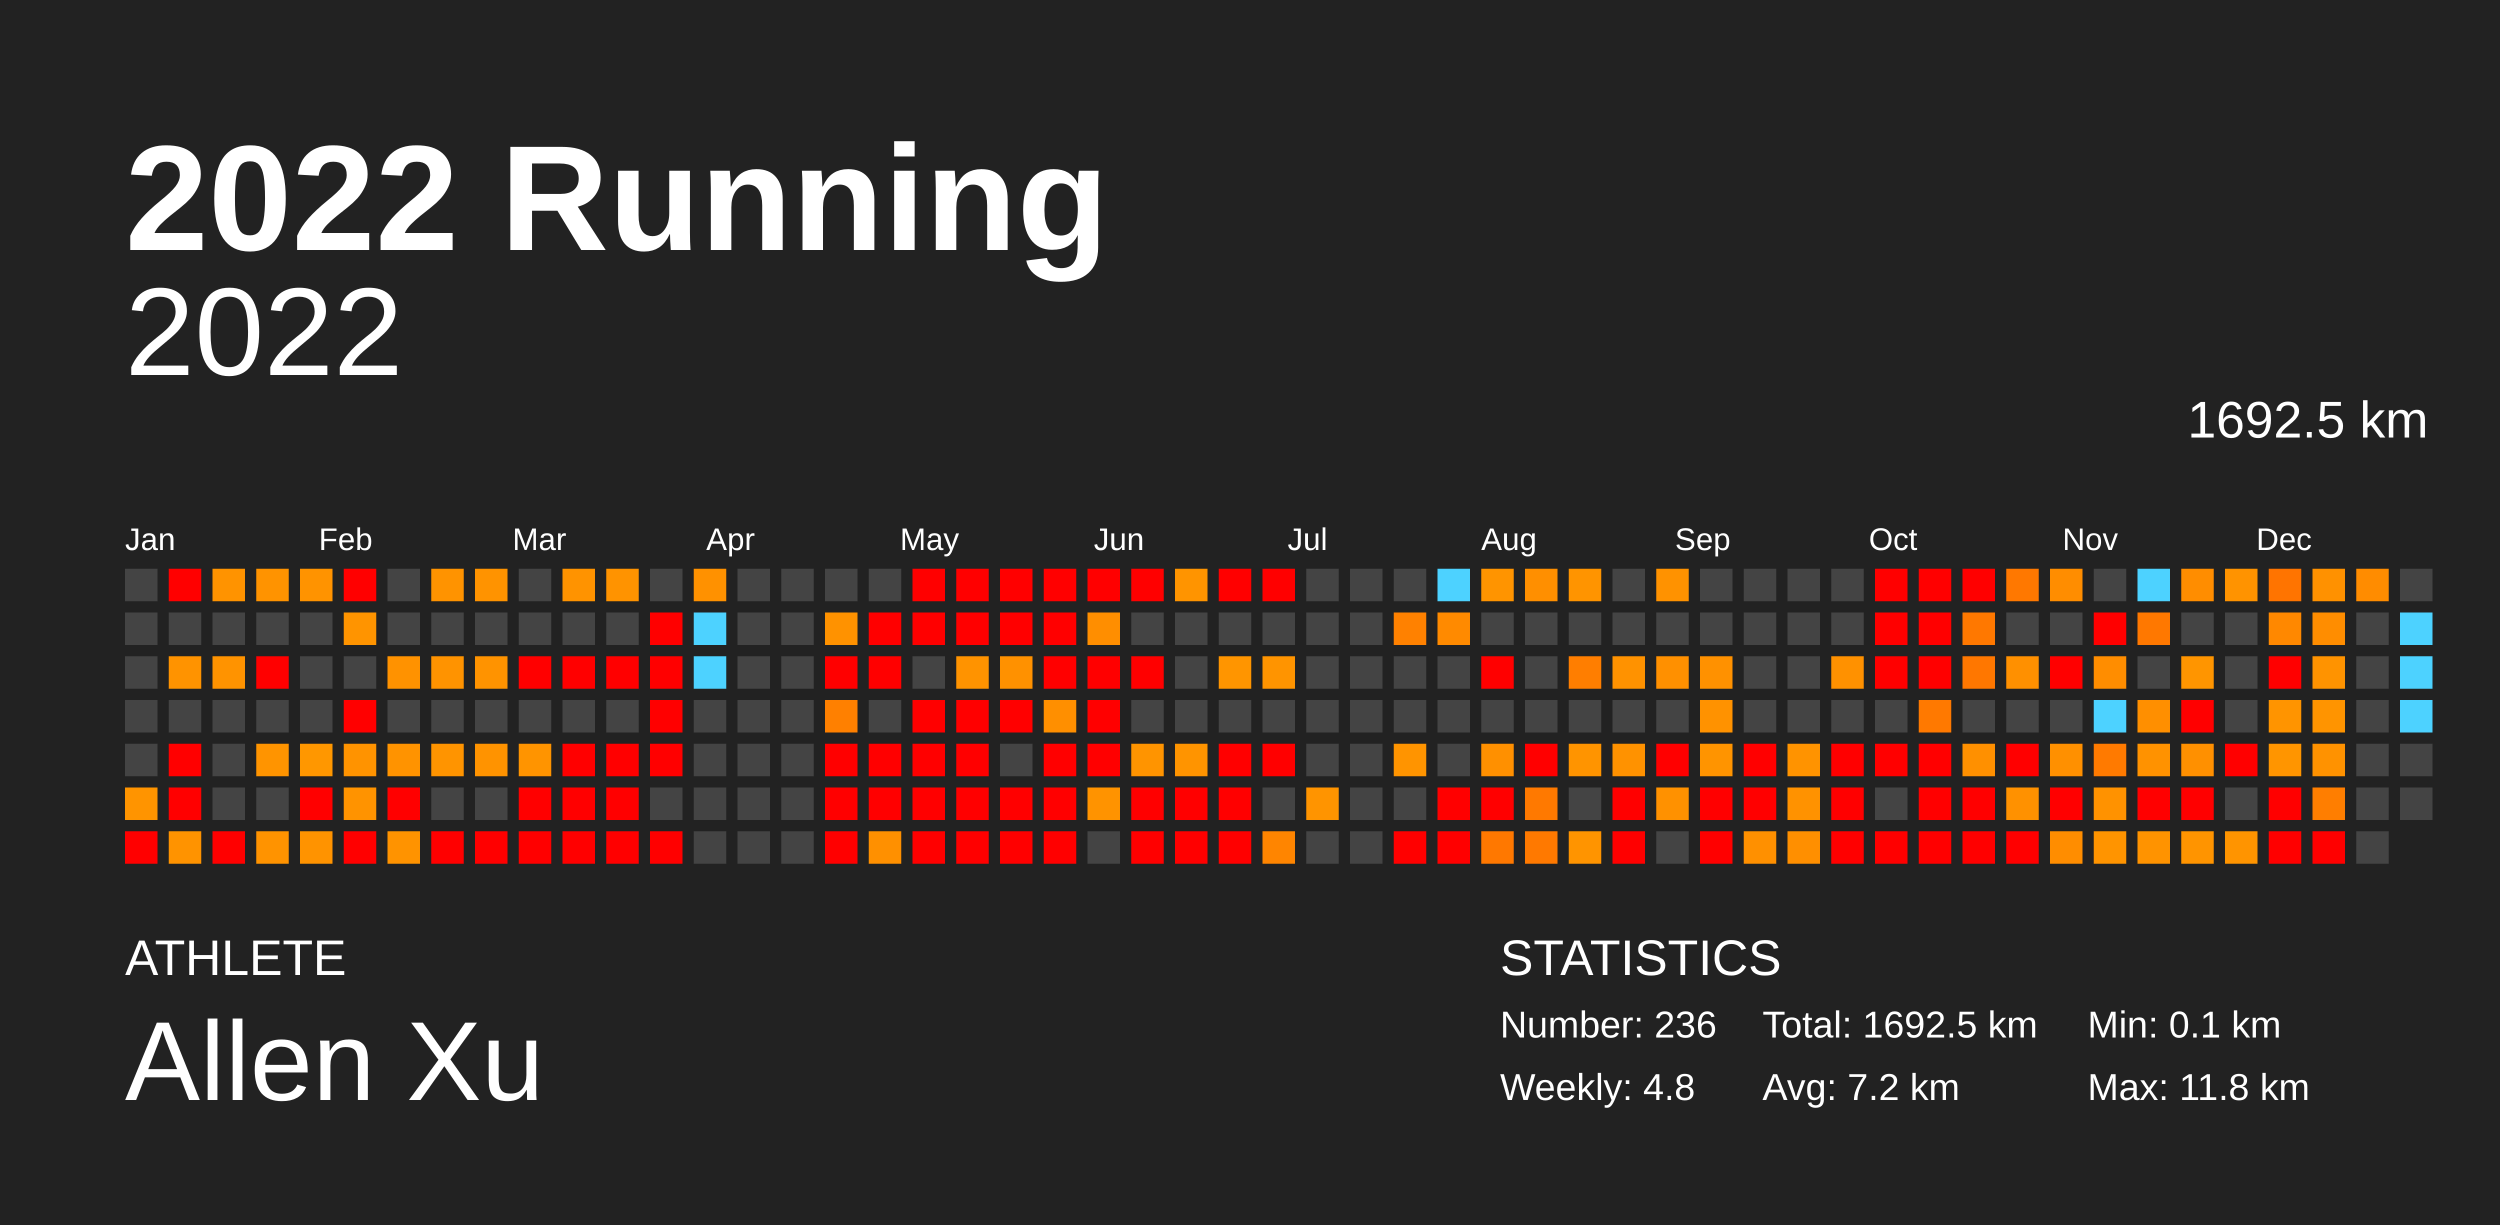
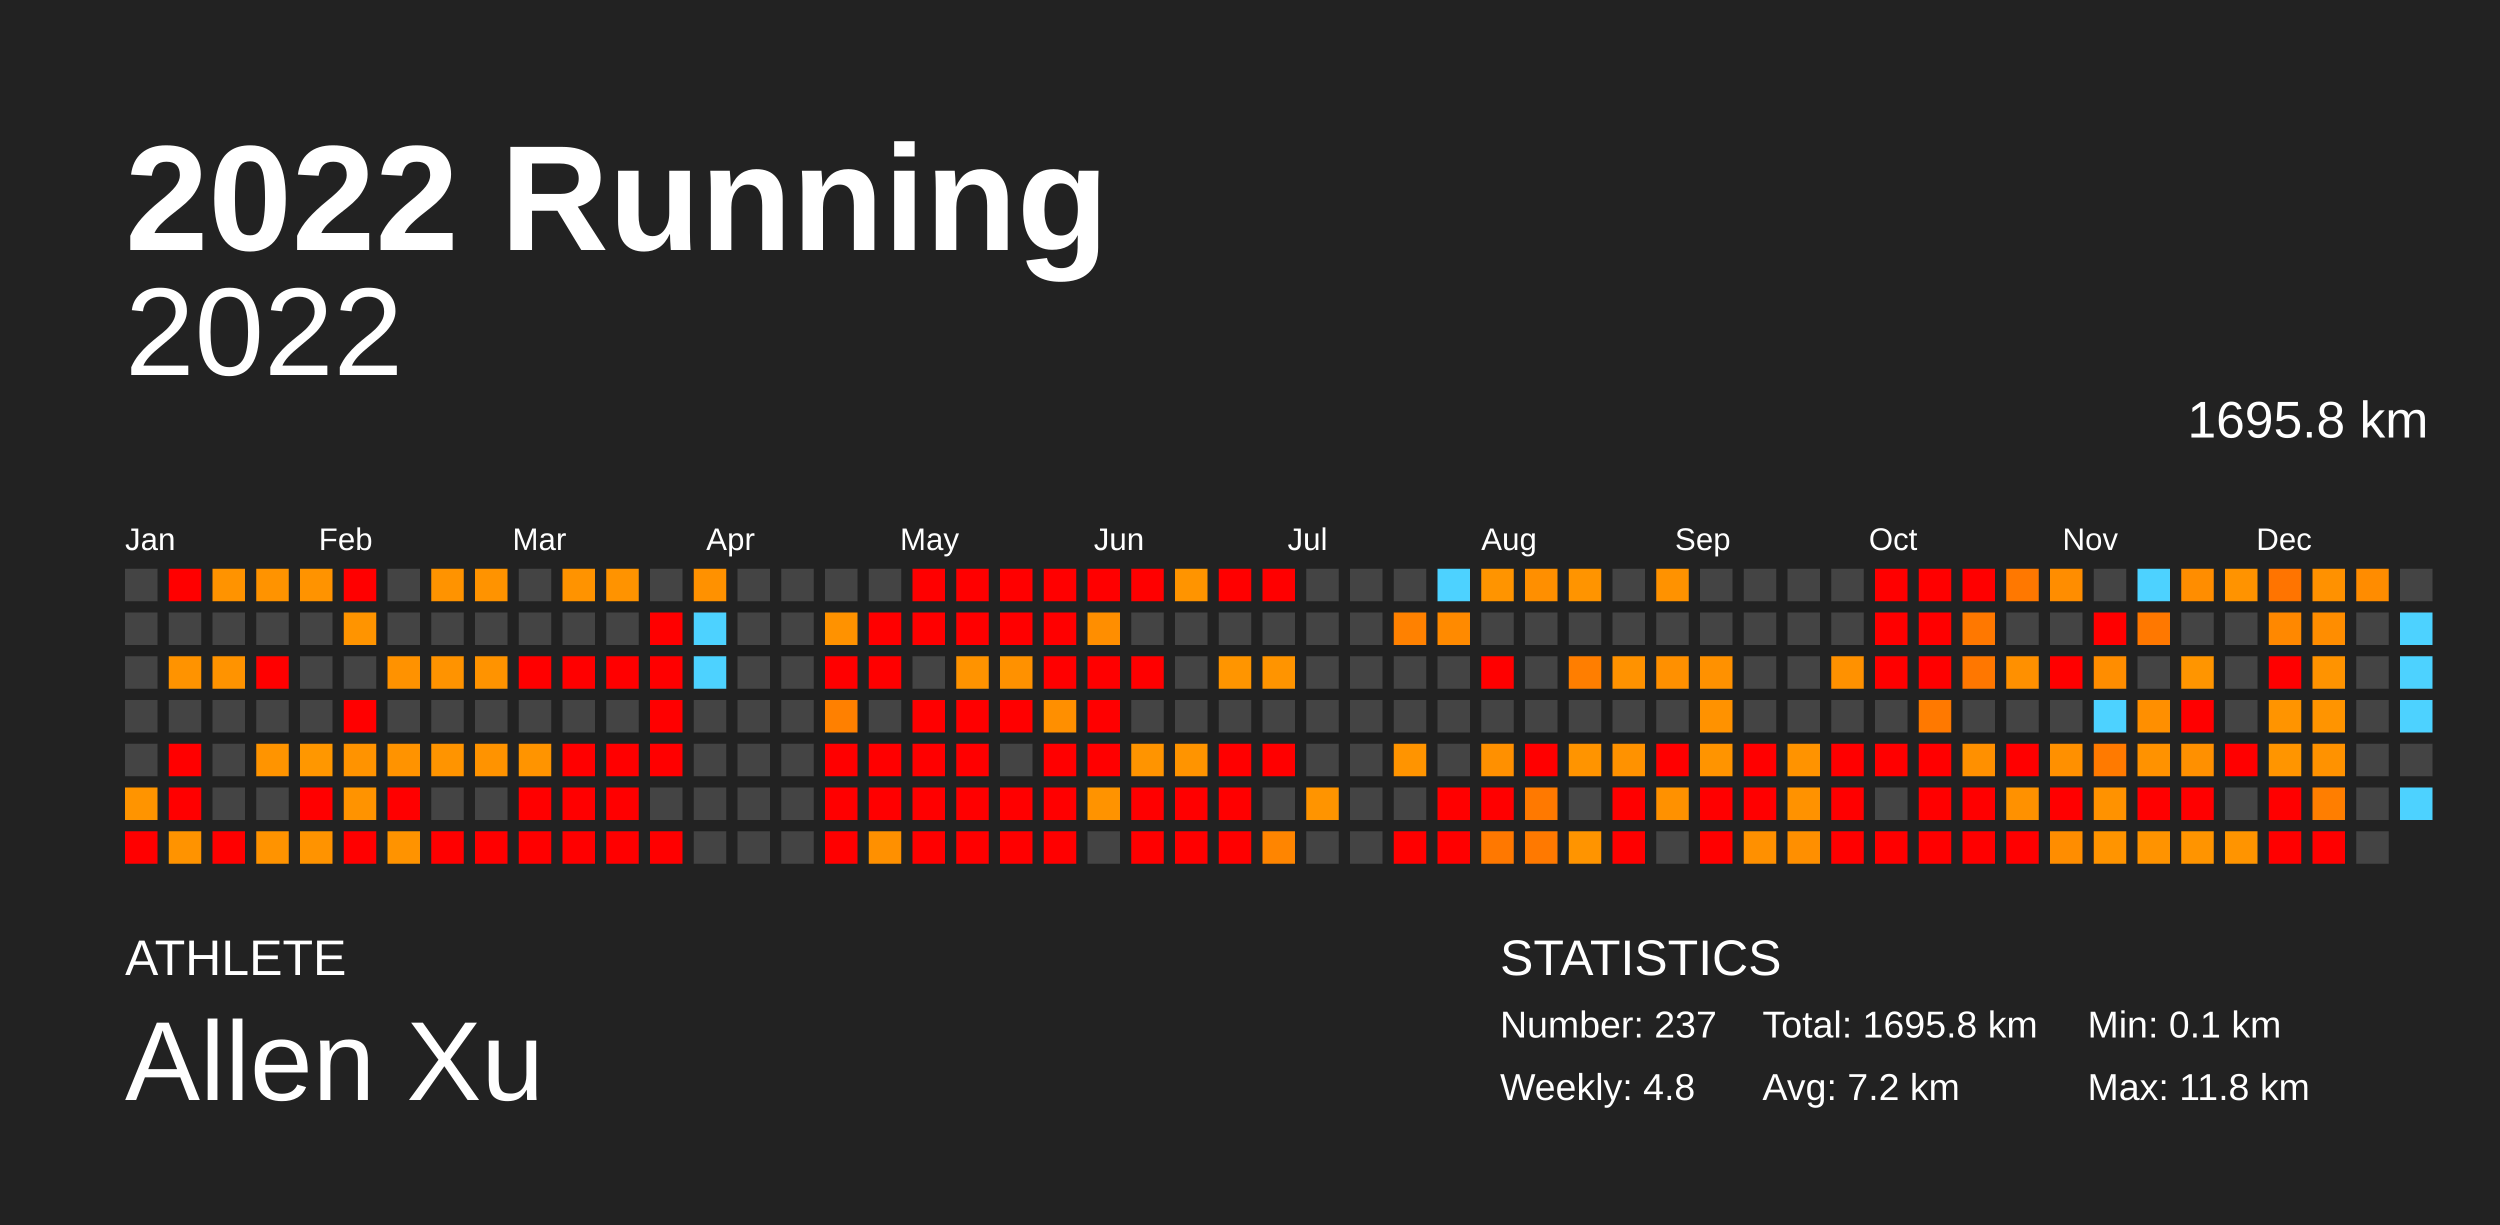
<svg xmlns="http://www.w3.org/2000/svg" baseProfile="full" height="98mm" version="1.1" viewBox="0,0,200,98" width="200mm">
  <defs />
  <rect fill="#222222" height="98" width="200" x="0" y="0" />
  <text fill="#FFFFFF" style="font-size:12px; font-family:Arial; font-weight:bold;" x="10" y="20">2022 Running</text>
  <text fill="#FFFFFF" style="font-size:4px; font-family:Arial" x="10" y="78">ATHLETE</text>
  <text fill="#FFFFFF" style="font-size:9px; font-family:Arial" x="10" y="88">Allen Xu</text>
  <text fill="#FFFFFF" style="font-size:4px; font-family:Arial" x="120" y="78">STATISTICS</text>
-   <text fill="#FFFFFF" style="font-size:3px; font-family:Arial" x="120" y="83">Number: 236</text>
+   <text fill="#FFFFFF" style="font-size:3px; font-family:Arial" x="120" y="83">Number: 237</text>
  <text fill="#FFFFFF" style="font-size:3px; font-family:Arial" x="120" y="88">Weekly: 4.8</text>
-   <text fill="#FFFFFF" style="font-size:3px; font-family:Arial" x="141" y="83">Total: 1692.5 km</text>
+   <text fill="#FFFFFF" style="font-size:3px; font-family:Arial" x="141" y="83">Total: 1695.8 km</text>
  <text fill="#FFFFFF" style="font-size:3px; font-family:Arial" x="141" y="88">Avg: 7.2 km</text>
  <text fill="#FFFFFF" style="font-size:3px; font-family:Arial" x="167" y="83">Min: 0.1 km</text>
  <text fill="#FFFFFF" style="font-size:3px; font-family:Arial" x="167" y="88">Max: 11.8 km</text>
  <text alignment-baseline="hanging" fill="#FFFFFF" style="font-size:10.0px; font-family:Arial;" x="10" y="30">2022</text>
-   <text alignment-baseline="hanging" fill="#FFFFFF" style="font-size:4.125px; font-family:Arial;" x="175" y="35">1692.5 km</text>
+   <text alignment-baseline="hanging" fill="#FFFFFF" style="font-size:4.125px; font-family:Arial;" x="175" y="35">1695.8 km</text>
  <text fill="#FFFFFF" style="font-size:2.5px; font-family:Arial" x="10.0" y="44">Jan</text>
  <text fill="#FFFFFF" style="font-size:2.5px; font-family:Arial" x="25.5" y="44">Feb</text>
  <text fill="#FFFFFF" style="font-size:2.5px; font-family:Arial" x="41.0" y="44">Mar</text>
  <text fill="#FFFFFF" style="font-size:2.5px; font-family:Arial" x="56.5" y="44">Apr</text>
  <text fill="#FFFFFF" style="font-size:2.5px; font-family:Arial" x="72.0" y="44">May</text>
  <text fill="#FFFFFF" style="font-size:2.5px; font-family:Arial" x="87.5" y="44">Jun</text>
  <text fill="#FFFFFF" style="font-size:2.5px; font-family:Arial" x="103.0" y="44">Jul</text>
  <text fill="#FFFFFF" style="font-size:2.5px; font-family:Arial" x="118.5" y="44">Aug</text>
  <text fill="#FFFFFF" style="font-size:2.5px; font-family:Arial" x="134.0" y="44">Sep</text>
  <text fill="#FFFFFF" style="font-size:2.5px; font-family:Arial" x="149.5" y="44">Oct</text>
  <text fill="#FFFFFF" style="font-size:2.5px; font-family:Arial" x="165.0" y="44">Nov</text>
  <text fill="#FFFFFF" style="font-size:2.5px; font-family:Arial" x="180.5" y="44">Dec</text>
  <rect fill="#444444" height="2.6" width="2.6" x="10.0" y="45.5" />
  <rect fill="#444444" height="2.6" width="2.6" x="10.0" y="49.0" />
  <rect fill="#444444" height="2.6" width="2.6" x="10.0" y="52.5" />
  <rect fill="#444444" height="2.6" width="2.6" x="10.0" y="56.0" />
  <rect fill="#444444" height="2.6" width="2.6" x="10.0" y="59.5" />
  <rect fill="#ff9400" height="2.6" width="2.6" x="10.0" y="63.0" />
  <rect fill="red" height="2.6" width="2.6" x="10.0" y="66.5" />
  <rect fill="red" height="2.6" width="2.6" x="13.5" y="45.5" />
  <rect fill="#444444" height="2.6" width="2.6" x="13.5" y="49.0" />
  <rect fill="#ff9300" height="2.6" width="2.6" x="13.5" y="52.5" />
  <rect fill="#444444" height="2.6" width="2.6" x="13.5" y="56.0" />
  <rect fill="red" height="2.6" width="2.6" x="13.5" y="59.5" />
  <rect fill="red" height="2.6" width="2.6" x="13.5" y="63.0" />
  <rect fill="#ff9300" height="2.6" width="2.6" x="13.5" y="66.5" />
  <rect fill="#ff9300" height="2.6" width="2.6" x="17.0" y="45.5" />
  <rect fill="#444444" height="2.6" width="2.6" x="17.0" y="49.0" />
  <rect fill="#ff9300" height="2.6" width="2.6" x="17.0" y="52.5" />
  <rect fill="#444444" height="2.6" width="2.6" x="17.0" y="56.0" />
  <rect fill="#444444" height="2.6" width="2.6" x="17.0" y="59.5" />
  <rect fill="#444444" height="2.6" width="2.6" x="17.0" y="63.0" />
  <rect fill="red" height="2.6" width="2.6" x="17.0" y="66.5" />
  <rect fill="#ff9300" height="2.6" width="2.6" x="20.5" y="45.5" />
  <rect fill="#444444" height="2.6" width="2.6" x="20.5" y="49.0" />
  <rect fill="red" height="2.6" width="2.6" x="20.5" y="52.5" />
  <rect fill="#444444" height="2.6" width="2.6" x="20.5" y="56.0" />
  <rect fill="#ff9400" height="2.6" width="2.6" x="20.5" y="59.5" />
  <rect fill="#444444" height="2.6" width="2.6" x="20.5" y="63.0" />
  <rect fill="#ff9300" height="2.6" width="2.6" x="20.5" y="66.5" />
  <rect fill="#ff9300" height="2.6" width="2.6" x="24.0" y="45.5" />
  <rect fill="#444444" height="2.6" width="2.6" x="24.0" y="49.0" />
  <rect fill="#444444" height="2.6" width="2.6" x="24.0" y="52.5" />
  <rect fill="#444444" height="2.6" width="2.6" x="24.0" y="56.0" />
  <rect fill="#ff9700" height="2.6" width="2.6" x="24.0" y="59.5" />
  <rect fill="red" height="2.6" width="2.6" x="24.0" y="63.0" />
  <rect fill="#ff9300" height="2.6" width="2.6" x="24.0" y="66.5" />
  <rect fill="red" height="2.6" width="2.6" x="27.5" y="45.5" />
  <rect fill="#ff9400" height="2.6" width="2.6" x="27.5" y="49.0" />
  <rect fill="#444444" height="2.6" width="2.6" x="27.5" y="52.5" />
  <rect fill="red" height="2.6" width="2.6" x="27.5" y="56.0" />
  <rect fill="#ff9300" height="2.6" width="2.6" x="27.5" y="59.5" />
  <rect fill="#ff9300" height="2.6" width="2.6" x="27.5" y="63.0" />
  <rect fill="red" height="2.6" width="2.6" x="27.5" y="66.5" />
  <rect fill="#444444" height="2.6" width="2.6" x="31.0" y="45.5" />
  <rect fill="#444444" height="2.6" width="2.6" x="31.0" y="49.0" />
  <rect fill="#ff9200" height="2.6" width="2.6" x="31.0" y="52.5" />
  <rect fill="#444444" height="2.6" width="2.6" x="31.0" y="56.0" />
  <rect fill="#ff9300" height="2.6" width="2.6" x="31.0" y="59.5" />
  <rect fill="red" height="2.6" width="2.6" x="31.0" y="63.0" />
  <rect fill="#ff9300" height="2.6" width="2.6" x="31.0" y="66.5" />
  <rect fill="#ff9300" height="2.6" width="2.6" x="34.5" y="45.5" />
  <rect fill="#444444" height="2.6" width="2.6" x="34.5" y="49.0" />
  <rect fill="#ff9300" height="2.6" width="2.6" x="34.5" y="52.5" />
  <rect fill="#444444" height="2.6" width="2.6" x="34.5" y="56.0" />
  <rect fill="#ff9400" height="2.6" width="2.6" x="34.5" y="59.5" />
  <rect fill="#444444" height="2.6" width="2.6" x="34.5" y="63.0" />
  <rect fill="red" height="2.6" width="2.6" x="34.5" y="66.5" />
  <rect fill="#ff9300" height="2.6" width="2.6" x="38.0" y="45.5" />
  <rect fill="#444444" height="2.6" width="2.6" x="38.0" y="49.0" />
  <rect fill="#ff9300" height="2.6" width="2.6" x="38.0" y="52.5" />
  <rect fill="#444444" height="2.6" width="2.6" x="38.0" y="56.0" />
  <rect fill="#ff9300" height="2.6" width="2.6" x="38.0" y="59.5" />
  <rect fill="#444444" height="2.6" width="2.6" x="38.0" y="63.0" />
  <rect fill="red" height="2.6" width="2.6" x="38.0" y="66.5" />
  <rect fill="#444444" height="2.6" width="2.6" x="41.5" y="45.5" />
  <rect fill="#444444" height="2.6" width="2.6" x="41.5" y="49.0" />
  <rect fill="red" height="2.6" width="2.6" x="41.5" y="52.5" />
  <rect fill="#444444" height="2.6" width="2.6" x="41.5" y="56.0" />
  <rect fill="#ff9400" height="2.6" width="2.6" x="41.5" y="59.5" />
  <rect fill="red" height="2.6" width="2.6" x="41.5" y="63.0" />
  <rect fill="red" height="2.6" width="2.6" x="41.5" y="66.5" />
  <rect fill="#ff9300" height="2.6" width="2.6" x="45.0" y="45.5" />
  <rect fill="#444444" height="2.6" width="2.6" x="45.0" y="49.0" />
  <rect fill="red" height="2.6" width="2.6" x="45.0" y="52.5" />
  <rect fill="#444444" height="2.6" width="2.6" x="45.0" y="56.0" />
  <rect fill="red" height="2.6" width="2.6" x="45.0" y="59.5" />
  <rect fill="red" height="2.6" width="2.6" x="45.0" y="63.0" />
  <rect fill="red" height="2.6" width="2.6" x="45.0" y="66.5" />
  <rect fill="#ff9300" height="2.6" width="2.6" x="48.5" y="45.5" />
  <rect fill="#444444" height="2.6" width="2.6" x="48.5" y="49.0" />
  <rect fill="red" height="2.6" width="2.6" x="48.5" y="52.5" />
  <rect fill="#444444" height="2.6" width="2.6" x="48.5" y="56.0" />
  <rect fill="red" height="2.6" width="2.6" x="48.5" y="59.5" />
  <rect fill="red" height="2.6" width="2.6" x="48.5" y="63.0" />
  <rect fill="red" height="2.6" width="2.6" x="48.5" y="66.5" />
  <rect fill="#444444" height="2.6" width="2.6" x="52.0" y="45.5" />
  <rect fill="red" height="2.6" width="2.6" x="52.0" y="49.0" />
  <rect fill="red" height="2.6" width="2.6" x="52.0" y="52.5" />
  <rect fill="red" height="2.6" width="2.6" x="52.0" y="56.0" />
  <rect fill="red" height="2.6" width="2.6" x="52.0" y="59.5" />
  <rect fill="#444444" height="2.6" width="2.6" x="52.0" y="63.0" />
  <rect fill="red" height="2.6" width="2.6" x="52.0" y="66.5" />
  <rect fill="#ff9100" height="2.6" width="2.6" x="55.5" y="45.5" />
  <rect fill="#4dd2ff" height="2.6" width="2.6" x="55.5" y="49.0" />
  <rect fill="#4dd2ff" height="2.6" width="2.6" x="55.5" y="52.5" />
  <rect fill="#444444" height="2.6" width="2.6" x="55.5" y="56.0" />
  <rect fill="#444444" height="2.6" width="2.6" x="55.5" y="59.5" />
  <rect fill="#444444" height="2.6" width="2.6" x="55.5" y="63.0" />
  <rect fill="#444444" height="2.6" width="2.6" x="55.5" y="66.5" />
  <rect fill="#444444" height="2.6" width="2.6" x="59.0" y="45.5" />
  <rect fill="#444444" height="2.6" width="2.6" x="59.0" y="49.0" />
  <rect fill="#444444" height="2.6" width="2.6" x="59.0" y="52.5" />
  <rect fill="#444444" height="2.6" width="2.6" x="59.0" y="56.0" />
  <rect fill="#444444" height="2.6" width="2.6" x="59.0" y="59.5" />
  <rect fill="#444444" height="2.6" width="2.6" x="59.0" y="63.0" />
  <rect fill="#444444" height="2.6" width="2.6" x="59.0" y="66.5" />
  <rect fill="#444444" height="2.6" width="2.6" x="62.5" y="45.5" />
  <rect fill="#444444" height="2.6" width="2.6" x="62.5" y="49.0" />
  <rect fill="#444444" height="2.6" width="2.6" x="62.5" y="52.5" />
  <rect fill="#444444" height="2.6" width="2.6" x="62.5" y="56.0" />
  <rect fill="#444444" height="2.6" width="2.6" x="62.5" y="59.5" />
  <rect fill="#444444" height="2.6" width="2.6" x="62.5" y="63.0" />
  <rect fill="#444444" height="2.6" width="2.6" x="62.5" y="66.5" />
  <rect fill="#444444" height="2.6" width="2.6" x="66.0" y="45.5" />
  <rect fill="#ff9200" height="2.6" width="2.6" x="66.0" y="49.0" />
  <rect fill="red" height="2.6" width="2.6" x="66.0" y="52.5" />
  <rect fill="#ff8000" height="2.6" width="2.6" x="66.0" y="56.0" />
  <rect fill="red" height="2.6" width="2.6" x="66.0" y="59.5" />
  <rect fill="red" height="2.6" width="2.6" x="66.0" y="63.0" />
  <rect fill="red" height="2.6" width="2.6" x="66.0" y="66.5" />
  <rect fill="#444444" height="2.6" width="2.6" x="69.5" y="45.5" />
  <rect fill="red" height="2.6" width="2.6" x="69.5" y="49.0" />
  <rect fill="red" height="2.6" width="2.6" x="69.5" y="52.5" />
  <rect fill="#444444" height="2.6" width="2.6" x="69.5" y="56.0" />
  <rect fill="red" height="2.6" width="2.6" x="69.5" y="59.5" />
  <rect fill="red" height="2.6" width="2.6" x="69.5" y="63.0" />
  <rect fill="#ff9000" height="2.6" width="2.6" x="69.5" y="66.5" />
  <rect fill="red" height="2.6" width="2.6" x="73.0" y="45.5" />
  <rect fill="red" height="2.6" width="2.6" x="73.0" y="49.0" />
  <rect fill="#444444" height="2.6" width="2.6" x="73.0" y="52.5" />
  <rect fill="red" height="2.6" width="2.6" x="73.0" y="56.0" />
  <rect fill="red" height="2.6" width="2.6" x="73.0" y="59.5" />
  <rect fill="red" height="2.6" width="2.6" x="73.0" y="63.0" />
  <rect fill="red" height="2.6" width="2.6" x="73.0" y="66.5" />
  <rect fill="red" height="2.6" width="2.6" x="76.5" y="45.5" />
  <rect fill="red" height="2.6" width="2.6" x="76.5" y="49.0" />
  <rect fill="#ff9300" height="2.6" width="2.6" x="76.5" y="52.5" />
  <rect fill="red" height="2.6" width="2.6" x="76.5" y="56.0" />
  <rect fill="red" height="2.6" width="2.6" x="76.5" y="59.5" />
  <rect fill="red" height="2.6" width="2.6" x="76.5" y="63.0" />
  <rect fill="red" height="2.6" width="2.6" x="76.5" y="66.5" />
  <rect fill="red" height="2.6" width="2.6" x="80.0" y="45.5" />
  <rect fill="red" height="2.6" width="2.6" x="80.0" y="49.0" />
  <rect fill="#ff9100" height="2.6" width="2.6" x="80.0" y="52.5" />
  <rect fill="red" height="2.6" width="2.6" x="80.0" y="56.0" />
  <rect fill="#444444" height="2.6" width="2.6" x="80.0" y="59.5" />
  <rect fill="red" height="2.6" width="2.6" x="80.0" y="63.0" />
  <rect fill="red" height="2.6" width="2.6" x="80.0" y="66.5" />
  <rect fill="red" height="2.6" width="2.6" x="83.5" y="45.5" />
  <rect fill="red" height="2.6" width="2.6" x="83.5" y="49.0" />
  <rect fill="red" height="2.6" width="2.6" x="83.5" y="52.5" />
  <rect fill="#ff8f00" height="2.6" width="2.6" x="83.5" y="56.0" />
  <rect fill="red" height="2.6" width="2.6" x="83.5" y="59.5" />
  <rect fill="red" height="2.6" width="2.6" x="83.5" y="63.0" />
  <rect fill="red" height="2.6" width="2.6" x="83.5" y="66.5" />
  <rect fill="red" height="2.6" width="2.6" x="87.0" y="45.5" />
  <rect fill="#ff8e00" height="2.6" width="2.6" x="87.0" y="49.0" />
  <rect fill="red" height="2.6" width="2.6" x="87.0" y="52.5" />
  <rect fill="red" height="2.6" width="2.6" x="87.0" y="56.0" />
  <rect fill="red" height="2.6" width="2.6" x="87.0" y="59.5" />
  <rect fill="#ff9300" height="2.6" width="2.6" x="87.0" y="63.0" />
  <rect fill="#444444" height="2.6" width="2.6" x="87.0" y="66.5" />
  <rect fill="red" height="2.6" width="2.6" x="90.5" y="45.5" />
  <rect fill="#444444" height="2.6" width="2.6" x="90.5" y="49.0" />
  <rect fill="red" height="2.6" width="2.6" x="90.5" y="52.5" />
  <rect fill="#444444" height="2.6" width="2.6" x="90.5" y="56.0" />
  <rect fill="#ff9400" height="2.6" width="2.6" x="90.5" y="59.5" />
  <rect fill="red" height="2.6" width="2.6" x="90.5" y="63.0" />
  <rect fill="red" height="2.6" width="2.6" x="90.5" y="66.5" />
  <rect fill="#ff9400" height="2.6" width="2.6" x="94.0" y="45.5" />
  <rect fill="#444444" height="2.6" width="2.6" x="94.0" y="49.0" />
  <rect fill="#444444" height="2.6" width="2.6" x="94.0" y="52.5" />
  <rect fill="#444444" height="2.6" width="2.6" x="94.0" y="56.0" />
  <rect fill="#ff9400" height="2.6" width="2.6" x="94.0" y="59.5" />
  <rect fill="red" height="2.6" width="2.6" x="94.0" y="63.0" />
  <rect fill="red" height="2.6" width="2.6" x="94.0" y="66.5" />
  <rect fill="red" height="2.6" width="2.6" x="97.5" y="45.5" />
  <rect fill="#444444" height="2.6" width="2.6" x="97.5" y="49.0" />
  <rect fill="#ff9500" height="2.6" width="2.6" x="97.5" y="52.5" />
  <rect fill="#444444" height="2.6" width="2.6" x="97.5" y="56.0" />
  <rect fill="red" height="2.6" width="2.6" x="97.5" y="59.5" />
  <rect fill="red" height="2.6" width="2.6" x="97.5" y="63.0" />
  <rect fill="red" height="2.6" width="2.6" x="97.5" y="66.5" />
  <rect fill="red" height="2.6" width="2.6" x="101.0" y="45.5" />
  <rect fill="#444444" height="2.6" width="2.6" x="101.0" y="49.0" />
  <rect fill="#ff9400" height="2.6" width="2.6" x="101.0" y="52.5" />
  <rect fill="#444444" height="2.6" width="2.6" x="101.0" y="56.0" />
  <rect fill="red" height="2.6" width="2.6" x="101.0" y="59.5" />
  <rect fill="#444444" height="2.6" width="2.6" x="101.0" y="63.0" />
  <rect fill="#ff8500" height="2.6" width="2.6" x="101.0" y="66.5" />
  <rect fill="#444444" height="2.6" width="2.6" x="104.5" y="45.5" />
  <rect fill="#444444" height="2.6" width="2.6" x="104.5" y="49.0" />
  <rect fill="#444444" height="2.6" width="2.6" x="104.5" y="52.5" />
  <rect fill="#444444" height="2.6" width="2.6" x="104.5" y="56.0" />
  <rect fill="#444444" height="2.6" width="2.6" x="104.5" y="59.5" />
  <rect fill="#ff9400" height="2.6" width="2.6" x="104.5" y="63.0" />
  <rect fill="#444444" height="2.6" width="2.6" x="104.5" y="66.5" />
  <rect fill="#444444" height="2.6" width="2.6" x="108.0" y="45.5" />
  <rect fill="#444444" height="2.6" width="2.6" x="108.0" y="49.0" />
  <rect fill="#444444" height="2.6" width="2.6" x="108.0" y="52.5" />
  <rect fill="#444444" height="2.6" width="2.6" x="108.0" y="56.0" />
  <rect fill="#444444" height="2.6" width="2.6" x="108.0" y="59.5" />
  <rect fill="#444444" height="2.6" width="2.6" x="108.0" y="63.0" />
  <rect fill="#444444" height="2.6" width="2.6" x="108.0" y="66.5" />
  <rect fill="#444444" height="2.6" width="2.6" x="111.5" y="45.5" />
  <rect fill="#ff8100" height="2.6" width="2.6" x="111.5" y="49.0" />
  <rect fill="#444444" height="2.6" width="2.6" x="111.5" y="52.5" />
  <rect fill="#444444" height="2.6" width="2.6" x="111.5" y="56.0" />
  <rect fill="#ff9400" height="2.6" width="2.6" x="111.5" y="59.5" />
  <rect fill="#444444" height="2.6" width="2.6" x="111.5" y="63.0" />
  <rect fill="red" height="2.6" width="2.6" x="111.5" y="66.5" />
  <rect fill="#4dd2ff" height="2.6" width="2.6" x="115.0" y="45.5" />
  <rect fill="#ff8a00" height="2.6" width="2.6" x="115.0" y="49.0" />
  <rect fill="#444444" height="2.6" width="2.6" x="115.0" y="52.5" />
  <rect fill="#444444" height="2.6" width="2.6" x="115.0" y="56.0" />
  <rect fill="#444444" height="2.6" width="2.6" x="115.0" y="59.5" />
  <rect fill="red" height="2.6" width="2.6" x="115.0" y="63.0" />
  <rect fill="red" height="2.6" width="2.6" x="115.0" y="66.5" />
  <rect fill="#ff9400" height="2.6" width="2.6" x="118.5" y="45.5" />
  <rect fill="#444444" height="2.6" width="2.6" x="118.5" y="49.0" />
  <rect fill="red" height="2.6" width="2.6" x="118.5" y="52.5" />
  <rect fill="#444444" height="2.6" width="2.6" x="118.5" y="56.0" />
  <rect fill="#ff9000" height="2.6" width="2.6" x="118.5" y="59.5" />
  <rect fill="red" height="2.6" width="2.6" x="118.5" y="63.0" />
  <rect fill="#ff7800" height="2.6" width="2.6" x="118.5" y="66.5" />
  <rect fill="#ff8f00" height="2.6" width="2.6" x="122.0" y="45.5" />
  <rect fill="#444444" height="2.6" width="2.6" x="122.0" y="49.0" />
  <rect fill="#444444" height="2.6" width="2.6" x="122.0" y="52.5" />
  <rect fill="#444444" height="2.6" width="2.6" x="122.0" y="56.0" />
  <rect fill="red" height="2.6" width="2.6" x="122.0" y="59.5" />
  <rect fill="#ff7900" height="2.6" width="2.6" x="122.0" y="63.0" />
  <rect fill="#ff7900" height="2.6" width="2.6" x="122.0" y="66.5" />
  <rect fill="#ff9400" height="2.6" width="2.6" x="125.5" y="45.5" />
  <rect fill="#444444" height="2.6" width="2.6" x="125.5" y="49.0" />
  <rect fill="#ff7e00" height="2.6" width="2.6" x="125.5" y="52.5" />
  <rect fill="#444444" height="2.6" width="2.6" x="125.5" y="56.0" />
  <rect fill="#ff9400" height="2.6" width="2.6" x="125.5" y="59.5" />
  <rect fill="#444444" height="2.6" width="2.6" x="125.5" y="63.0" />
  <rect fill="#ff9400" height="2.6" width="2.6" x="125.5" y="66.5" />
  <rect fill="#444444" height="2.6" width="2.6" x="129.0" y="45.5" />
  <rect fill="#444444" height="2.6" width="2.6" x="129.0" y="49.0" />
  <rect fill="#ff9200" height="2.6" width="2.6" x="129.0" y="52.5" />
  <rect fill="#444444" height="2.6" width="2.6" x="129.0" y="56.0" />
  <rect fill="#ff9200" height="2.6" width="2.6" x="129.0" y="59.5" />
  <rect fill="red" height="2.6" width="2.6" x="129.0" y="63.0" />
  <rect fill="red" height="2.6" width="2.6" x="129.0" y="66.5" />
  <rect fill="#ff9200" height="2.6" width="2.6" x="132.5" y="45.5" />
  <rect fill="#444444" height="2.6" width="2.6" x="132.5" y="49.0" />
  <rect fill="#ff9000" height="2.6" width="2.6" x="132.5" y="52.5" />
  <rect fill="#444444" height="2.6" width="2.6" x="132.5" y="56.0" />
  <rect fill="red" height="2.6" width="2.6" x="132.5" y="59.5" />
  <rect fill="#ff9100" height="2.6" width="2.6" x="132.5" y="63.0" />
  <rect fill="#444444" height="2.6" width="2.6" x="132.5" y="66.5" />
  <rect fill="#444444" height="2.6" width="2.6" x="136.0" y="45.5" />
  <rect fill="#444444" height="2.6" width="2.6" x="136.0" y="49.0" />
  <rect fill="#ff9100" height="2.6" width="2.6" x="136.0" y="52.5" />
  <rect fill="#ff9200" height="2.6" width="2.6" x="136.0" y="56.0" />
  <rect fill="#ff9400" height="2.6" width="2.6" x="136.0" y="59.5" />
  <rect fill="red" height="2.6" width="2.6" x="136.0" y="63.0" />
  <rect fill="red" height="2.6" width="2.6" x="136.0" y="66.5" />
  <rect fill="#444444" height="2.6" width="2.6" x="139.5" y="45.5" />
  <rect fill="#444444" height="2.6" width="2.6" x="139.5" y="49.0" />
  <rect fill="#444444" height="2.6" width="2.6" x="139.5" y="52.5" />
  <rect fill="#444444" height="2.6" width="2.6" x="139.5" y="56.0" />
  <rect fill="red" height="2.6" width="2.6" x="139.5" y="59.5" />
  <rect fill="red" height="2.6" width="2.6" x="139.5" y="63.0" />
  <rect fill="#ff9000" height="2.6" width="2.6" x="139.5" y="66.5" />
  <rect fill="#444444" height="2.6" width="2.6" x="143.0" y="45.5" />
  <rect fill="#444444" height="2.6" width="2.6" x="143.0" y="49.0" />
  <rect fill="#444444" height="2.6" width="2.6" x="143.0" y="52.5" />
  <rect fill="#444444" height="2.6" width="2.6" x="143.0" y="56.0" />
  <rect fill="#ff9300" height="2.6" width="2.6" x="143.0" y="59.5" />
  <rect fill="#ff9200" height="2.6" width="2.6" x="143.0" y="63.0" />
  <rect fill="#ff8f00" height="2.6" width="2.6" x="143.0" y="66.5" />
  <rect fill="#444444" height="2.6" width="2.6" x="146.5" y="45.5" />
  <rect fill="#444444" height="2.6" width="2.6" x="146.5" y="49.0" />
  <rect fill="#ff9100" height="2.6" width="2.6" x="146.5" y="52.5" />
  <rect fill="#444444" height="2.6" width="2.6" x="146.5" y="56.0" />
  <rect fill="red" height="2.6" width="2.6" x="146.5" y="59.5" />
  <rect fill="red" height="2.6" width="2.6" x="146.5" y="63.0" />
  <rect fill="red" height="2.6" width="2.6" x="146.5" y="66.5" />
  <rect fill="red" height="2.6" width="2.6" x="150.0" y="45.5" />
  <rect fill="red" height="2.6" width="2.6" x="150.0" y="49.0" />
  <rect fill="red" height="2.6" width="2.6" x="150.0" y="52.5" />
  <rect fill="#444444" height="2.6" width="2.6" x="150.0" y="56.0" />
  <rect fill="red" height="2.6" width="2.6" x="150.0" y="59.5" />
  <rect fill="#444444" height="2.6" width="2.6" x="150.0" y="63.0" />
  <rect fill="red" height="2.6" width="2.6" x="150.0" y="66.5" />
  <rect fill="red" height="2.6" width="2.6" x="153.5" y="45.5" />
  <rect fill="red" height="2.6" width="2.6" x="153.5" y="49.0" />
  <rect fill="red" height="2.6" width="2.6" x="153.5" y="52.5" />
  <rect fill="#ff7900" height="2.6" width="2.6" x="153.5" y="56.0" />
  <rect fill="red" height="2.6" width="2.6" x="153.5" y="59.5" />
  <rect fill="red" height="2.6" width="2.6" x="153.5" y="63.0" />
  <rect fill="red" height="2.6" width="2.6" x="153.5" y="66.5" />
  <rect fill="red" height="2.6" width="2.6" x="157.0" y="45.5" />
  <rect fill="#ff7800" height="2.6" width="2.6" x="157.0" y="49.0" />
  <rect fill="#ff7700" height="2.6" width="2.6" x="157.0" y="52.5" />
  <rect fill="#444444" height="2.6" width="2.6" x="157.0" y="56.0" />
  <rect fill="#ff9000" height="2.6" width="2.6" x="157.0" y="59.5" />
  <rect fill="red" height="2.6" width="2.6" x="157.0" y="63.0" />
  <rect fill="red" height="2.6" width="2.6" x="157.0" y="66.5" />
  <rect fill="#ff7800" height="2.6" width="2.6" x="160.5" y="45.5" />
  <rect fill="#444444" height="2.6" width="2.6" x="160.5" y="49.0" />
  <rect fill="#ff9000" height="2.6" width="2.6" x="160.5" y="52.5" />
  <rect fill="#444444" height="2.6" width="2.6" x="160.5" y="56.0" />
  <rect fill="red" height="2.6" width="2.6" x="160.5" y="59.5" />
  <rect fill="#ff9100" height="2.6" width="2.6" x="160.5" y="63.0" />
  <rect fill="red" height="2.6" width="2.6" x="160.5" y="66.5" />
  <rect fill="#ff8d00" height="2.6" width="2.6" x="164.0" y="45.5" />
  <rect fill="#444444" height="2.6" width="2.6" x="164.0" y="49.0" />
  <rect fill="red" height="2.6" width="2.6" x="164.0" y="52.5" />
  <rect fill="#444444" height="2.6" width="2.6" x="164.0" y="56.0" />
  <rect fill="#ff9000" height="2.6" width="2.6" x="164.0" y="59.5" />
  <rect fill="red" height="2.6" width="2.6" x="164.0" y="63.0" />
  <rect fill="#ff8d00" height="2.6" width="2.6" x="164.0" y="66.5" />
  <rect fill="#444444" height="2.6" width="2.6" x="167.5" y="45.5" />
  <rect fill="red" height="2.6" width="2.6" x="167.5" y="49.0" />
  <rect fill="#ff8d00" height="2.6" width="2.6" x="167.5" y="52.5" />
  <rect fill="#4dd2ff" height="2.6" width="2.6" x="167.5" y="56.0" />
  <rect fill="#ff7a00" height="2.6" width="2.6" x="167.5" y="59.5" />
  <rect fill="#ff9200" height="2.6" width="2.6" x="167.5" y="63.0" />
  <rect fill="#ff9400" height="2.6" width="2.6" x="167.5" y="66.5" />
  <rect fill="#4dd2ff" height="2.6" width="2.6" x="171.0" y="45.5" />
  <rect fill="#ff7800" height="2.6" width="2.6" x="171.0" y="49.0" />
  <rect fill="#444444" height="2.6" width="2.6" x="171.0" y="52.5" />
  <rect fill="#ff8f00" height="2.6" width="2.6" x="171.0" y="56.0" />
  <rect fill="#ff9200" height="2.6" width="2.6" x="171.0" y="59.5" />
  <rect fill="red" height="2.6" width="2.6" x="171.0" y="63.0" />
  <rect fill="#ff9300" height="2.6" width="2.6" x="171.0" y="66.5" />
  <rect fill="#ff8d00" height="2.6" width="2.6" x="174.5" y="45.5" />
  <rect fill="#444444" height="2.6" width="2.6" x="174.5" y="49.0" />
  <rect fill="#ff9500" height="2.6" width="2.6" x="174.5" y="52.5" />
  <rect fill="red" height="2.6" width="2.6" x="174.5" y="56.0" />
  <rect fill="#ff9000" height="2.6" width="2.6" x="174.5" y="59.5" />
  <rect fill="red" height="2.6" width="2.6" x="174.5" y="63.0" />
  <rect fill="#ff9400" height="2.6" width="2.6" x="174.5" y="66.5" />
  <rect fill="#ff9300" height="2.6" width="2.6" x="178.0" y="45.5" />
  <rect fill="#444444" height="2.6" width="2.6" x="178.0" y="49.0" />
  <rect fill="#444444" height="2.6" width="2.6" x="178.0" y="52.5" />
  <rect fill="#444444" height="2.6" width="2.6" x="178.0" y="56.0" />
  <rect fill="red" height="2.6" width="2.6" x="178.0" y="59.5" />
  <rect fill="#444444" height="2.6" width="2.6" x="178.0" y="63.0" />
  <rect fill="#ff9400" height="2.6" width="2.6" x="178.0" y="66.5" />
  <rect fill="#ff7400" height="2.6" width="2.6" x="181.5" y="45.5" />
  <rect fill="#ff8800" height="2.6" width="2.6" x="181.5" y="49.0" />
  <rect fill="red" height="2.6" width="2.6" x="181.5" y="52.5" />
  <rect fill="#ff9400" height="2.6" width="2.6" x="181.5" y="56.0" />
  <rect fill="#ff9500" height="2.6" width="2.6" x="181.5" y="59.5" />
  <rect fill="red" height="2.6" width="2.6" x="181.5" y="63.0" />
  <rect fill="red" height="2.6" width="2.6" x="181.5" y="66.5" />
  <rect fill="#ff9100" height="2.6" width="2.6" x="185.0" y="45.5" />
  <rect fill="#ff8d00" height="2.6" width="2.6" x="185.0" y="49.0" />
  <rect fill="#ff9300" height="2.6" width="2.6" x="185.0" y="52.5" />
  <rect fill="#ff9400" height="2.6" width="2.6" x="185.0" y="56.0" />
  <rect fill="#ff9200" height="2.6" width="2.6" x="185.0" y="59.5" />
  <rect fill="#ff7e00" height="2.6" width="2.6" x="185.0" y="63.0" />
  <rect fill="red" height="2.6" width="2.6" x="185.0" y="66.5" />
  <rect fill="#ff8c00" height="2.6" width="2.6" x="188.5" y="45.5" />
  <rect fill="#444444" height="2.6" width="2.6" x="188.5" y="49.0" />
  <rect fill="#444444" height="2.6" width="2.6" x="188.5" y="52.5" />
  <rect fill="#444444" height="2.6" width="2.6" x="188.5" y="56.0" />
  <rect fill="#444444" height="2.6" width="2.6" x="188.5" y="59.5" />
  <rect fill="#444444" height="2.6" width="2.6" x="188.5" y="63.0" />
  <rect fill="#444444" height="2.6" width="2.6" x="188.5" y="66.5" />
  <rect fill="#444444" height="2.6" width="2.6" x="192.0" y="45.5" />
  <rect fill="#4dd2ff" height="2.6" width="2.6" x="192.0" y="49.0" />
  <rect fill="#4dd2ff" height="2.6" width="2.6" x="192.0" y="52.5" />
  <rect fill="#4dd2ff" height="2.6" width="2.6" x="192.0" y="56.0" />
  <rect fill="#444444" height="2.6" width="2.6" x="192.0" y="59.5" />
-   <rect fill="#444444" height="2.6" width="2.6" x="192.0" y="63.0" />
+   <rect fill="#4dd2ff" height="2.6" width="2.6" x="192.0" y="63.0" />
</svg>
